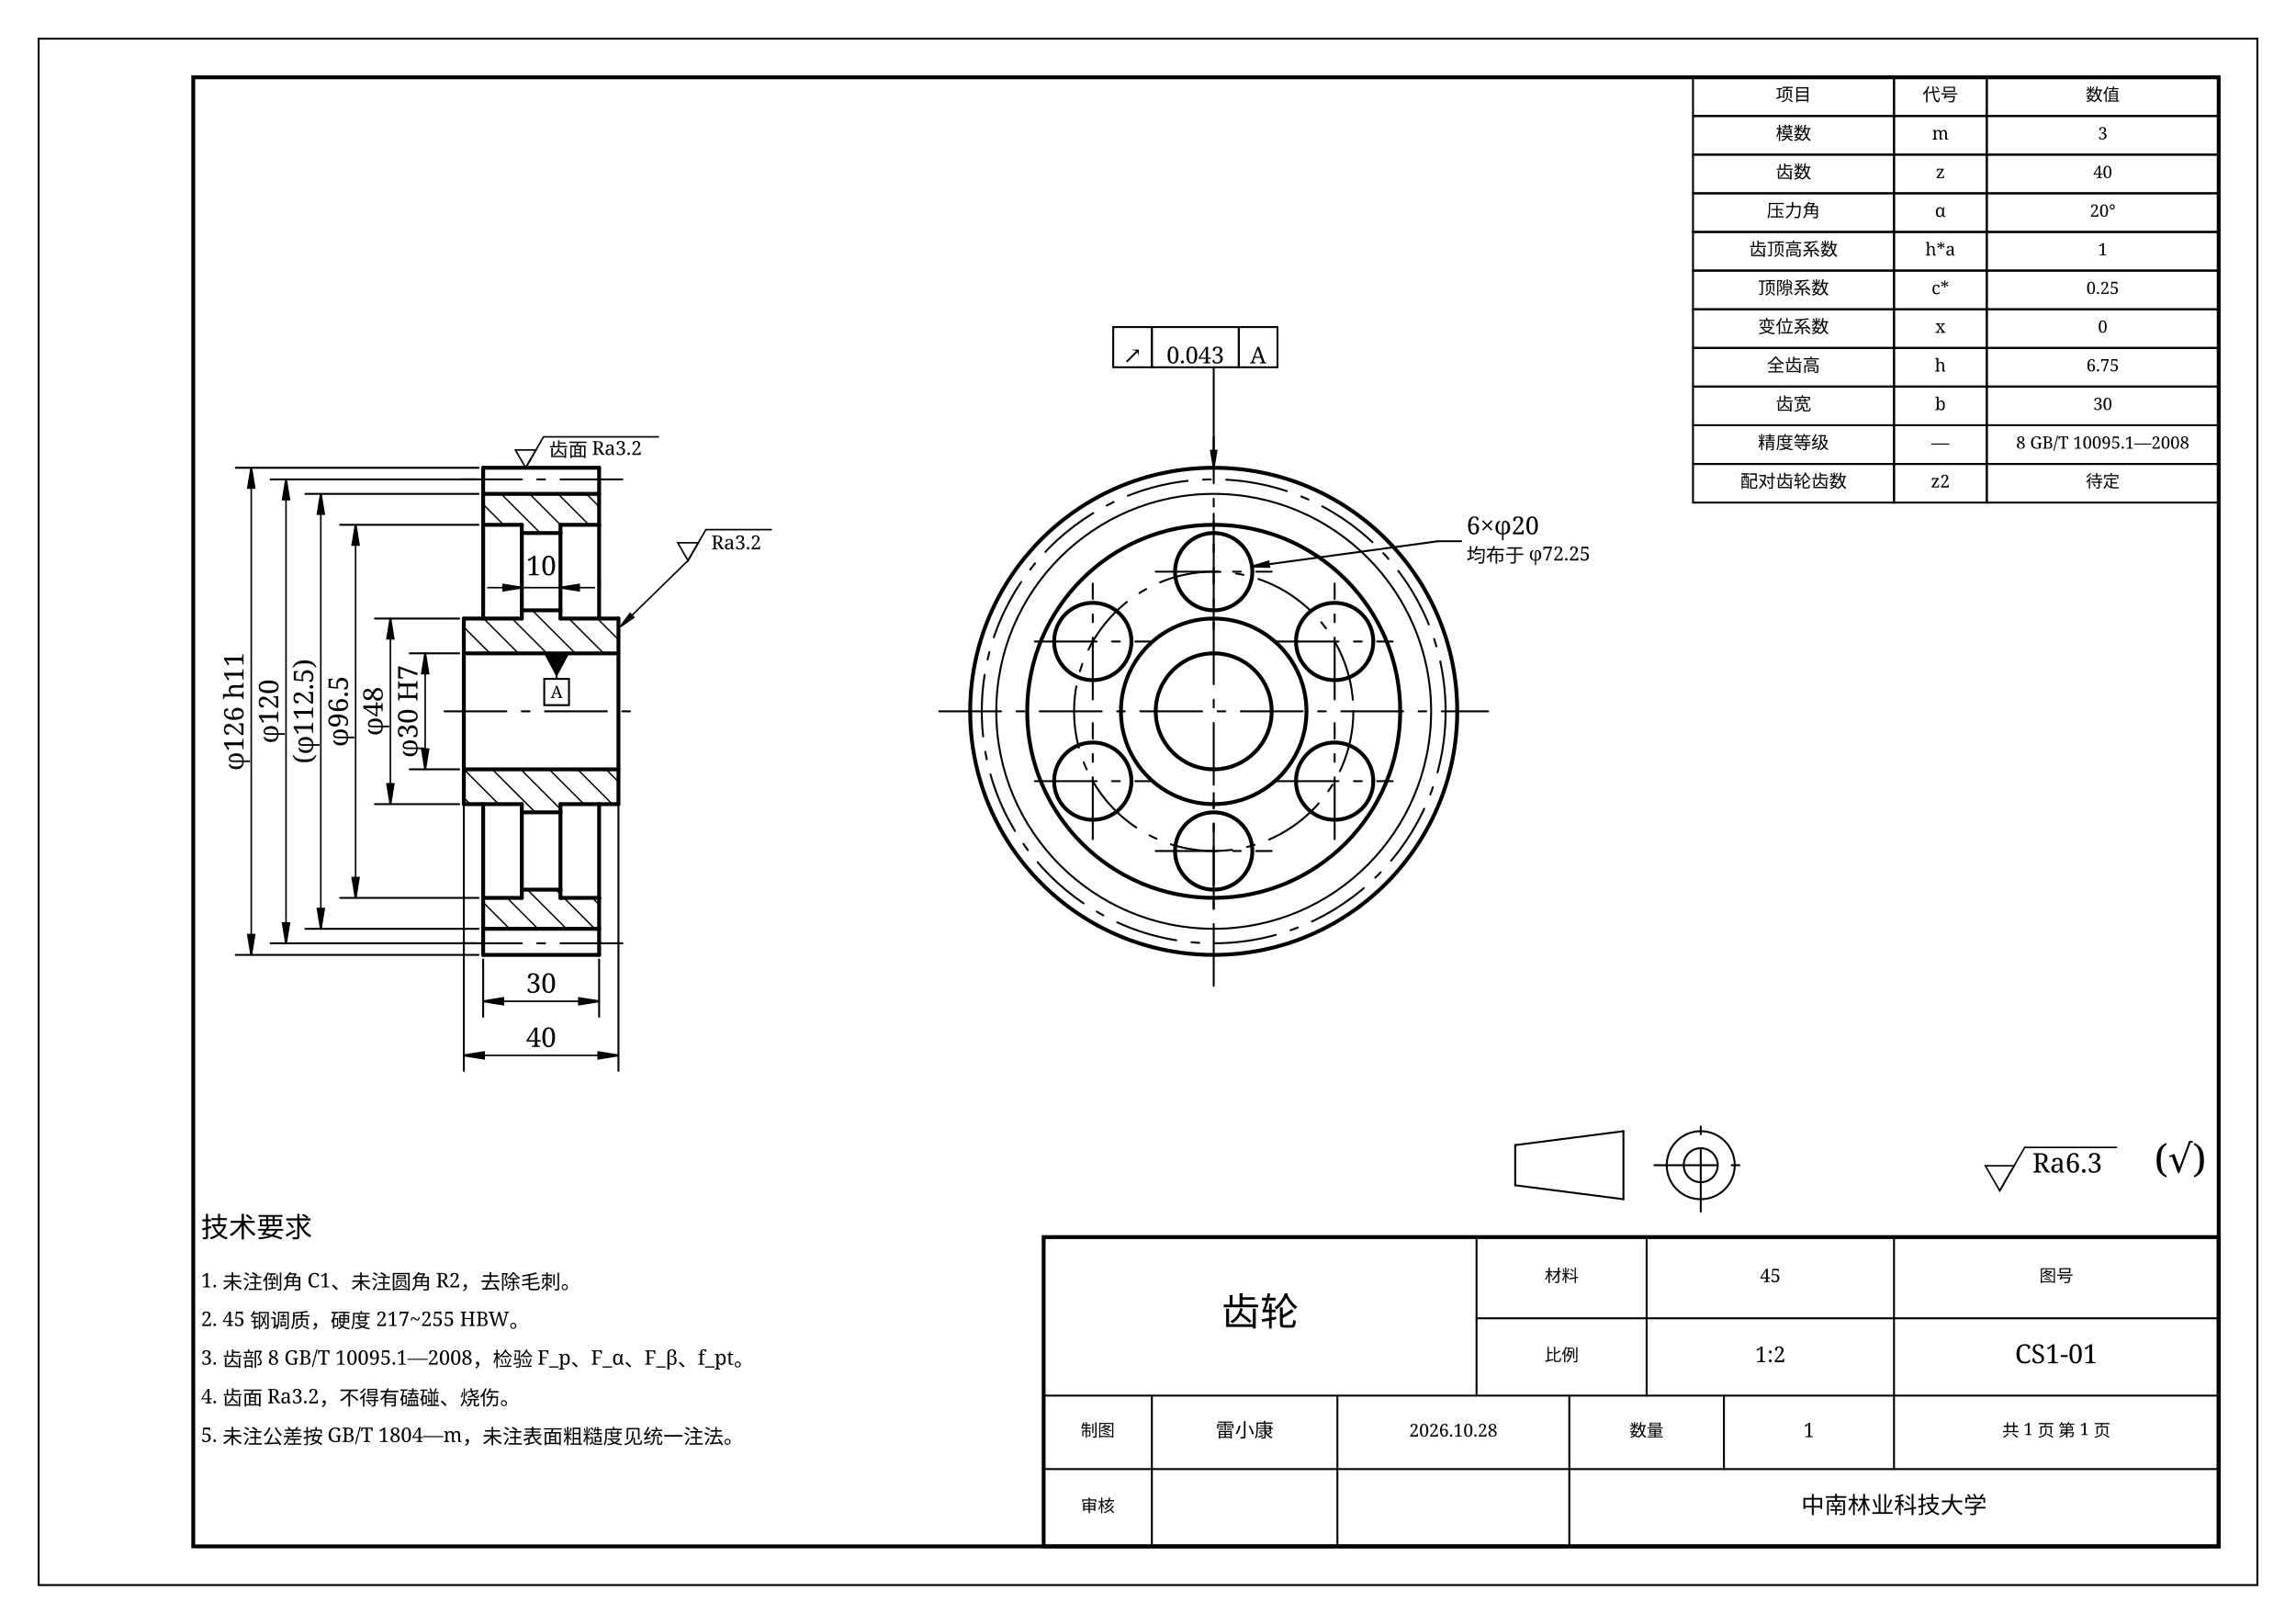
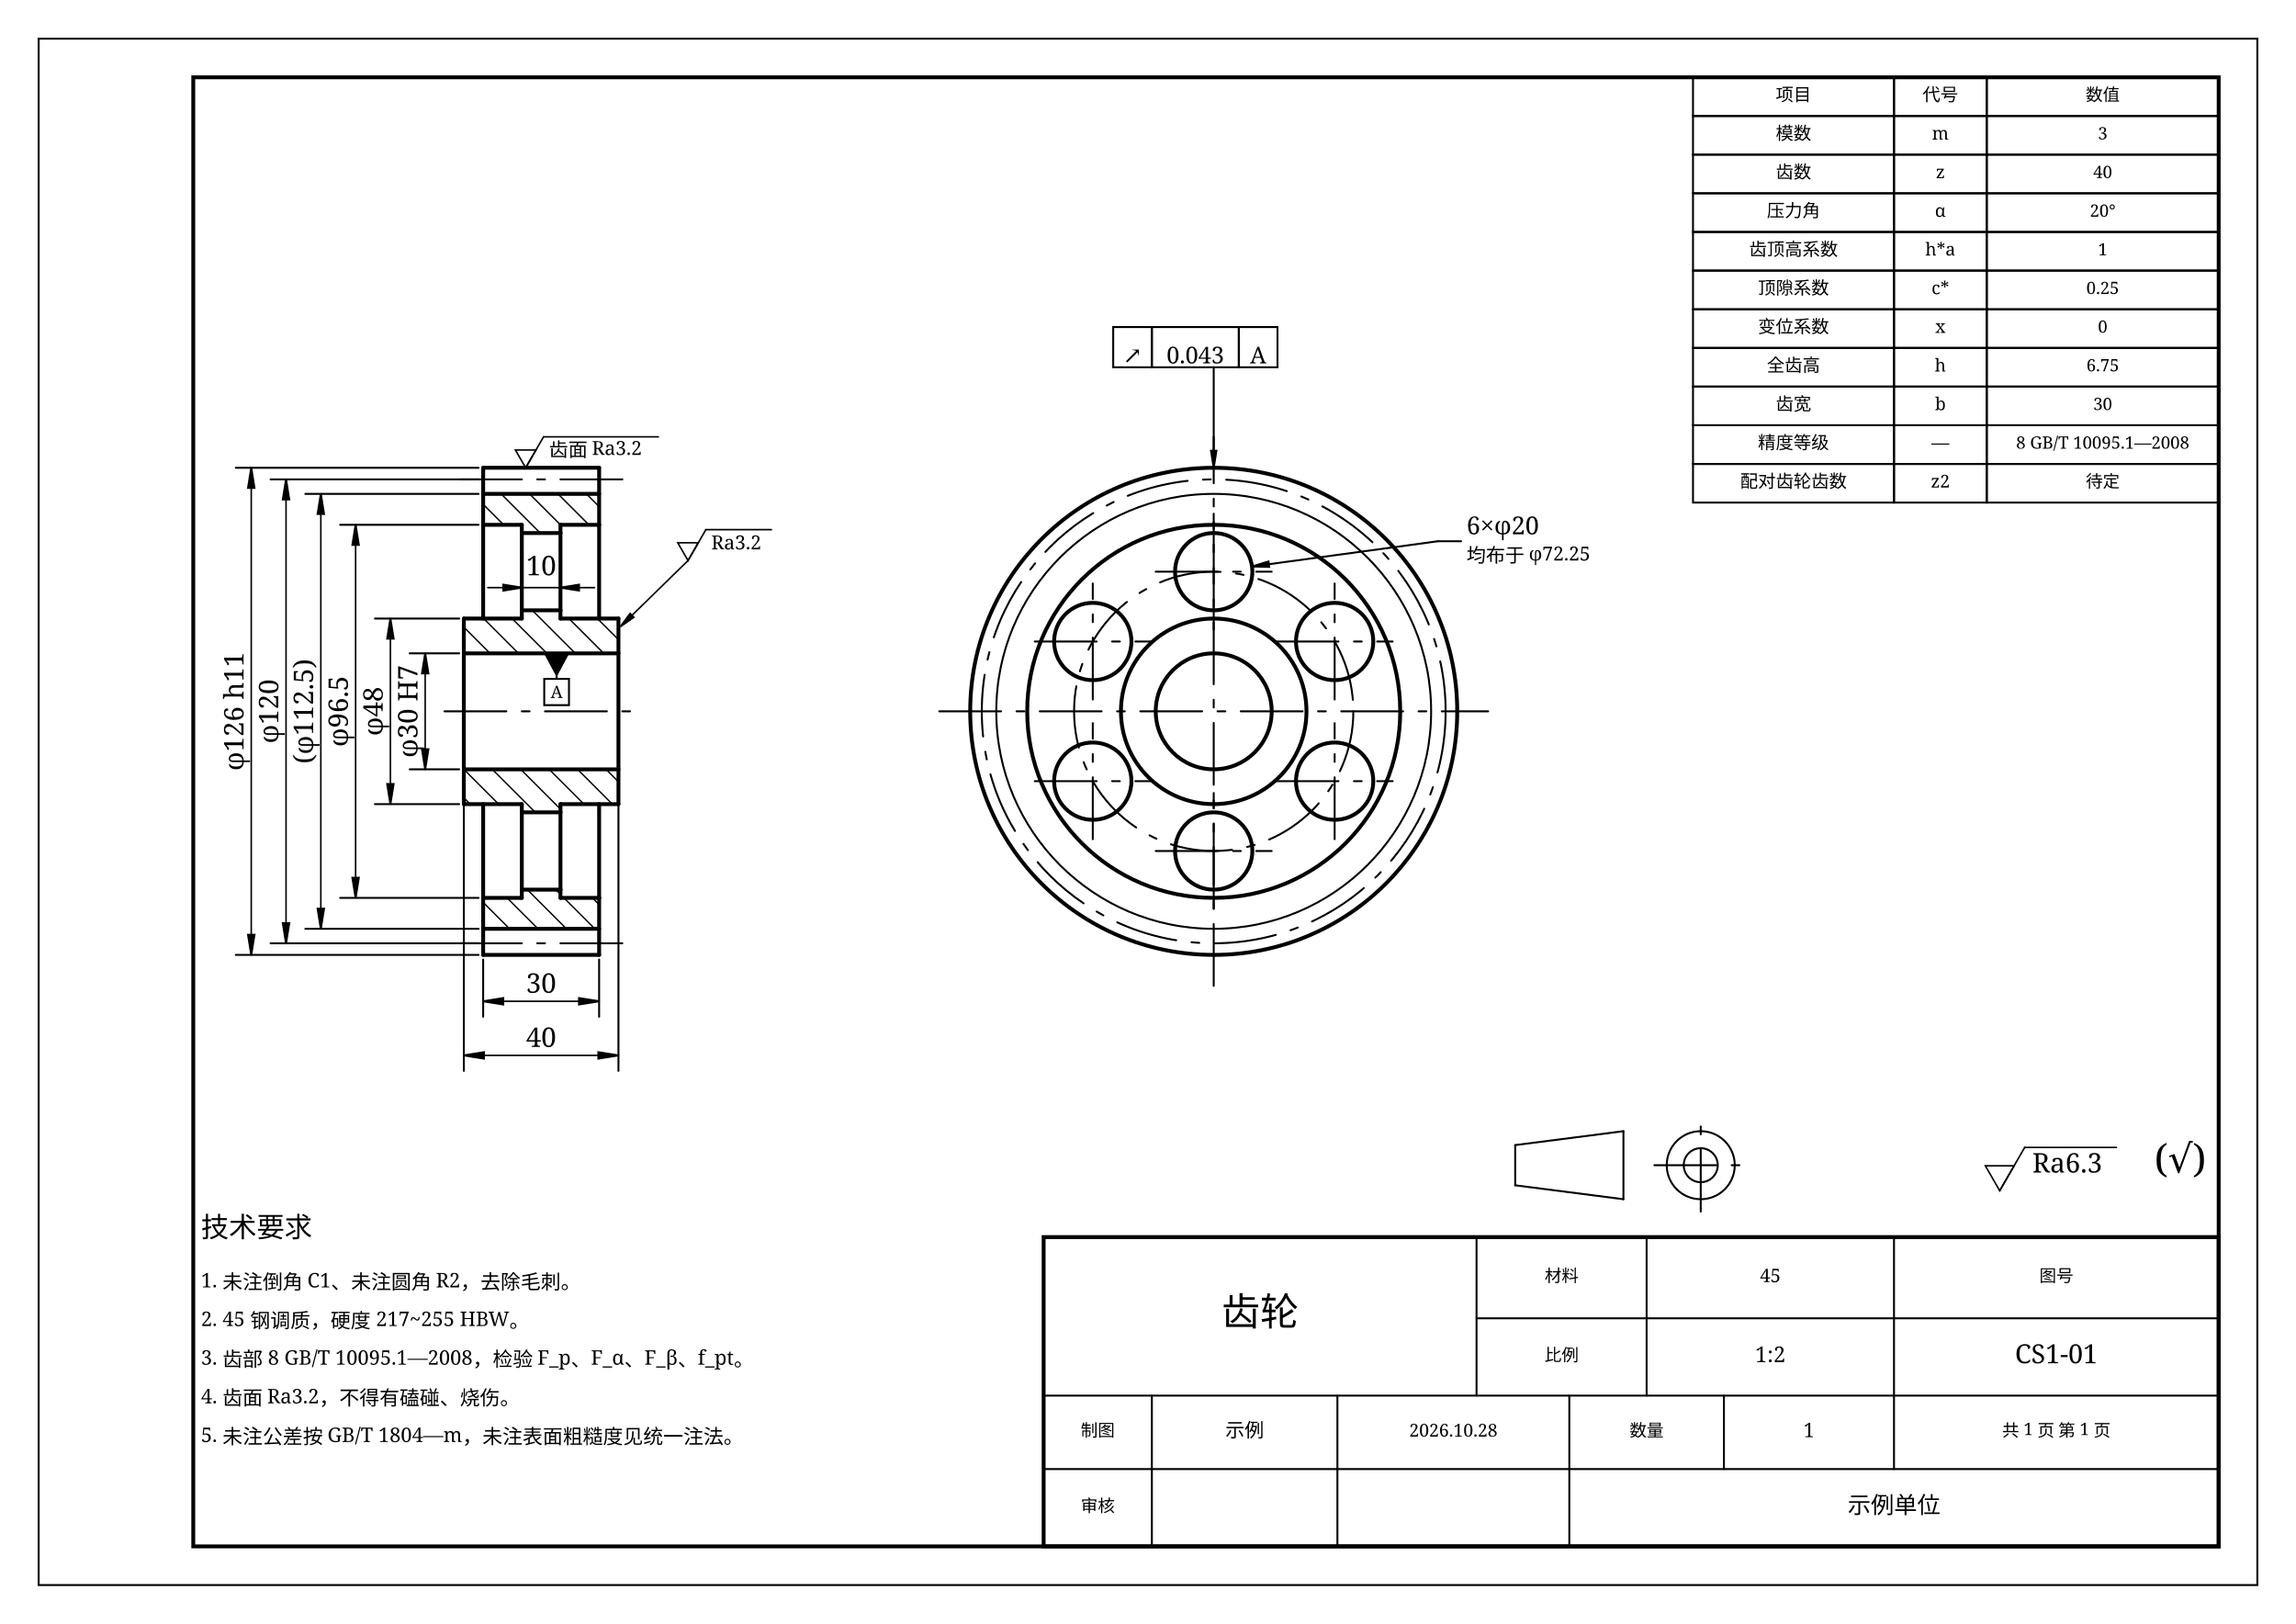
<svg xmlns="http://www.w3.org/2000/svg" width="297mm" height="210mm" viewBox="0 0 297 210">
  <style>.thick{stroke:#000;stroke-width:0.5;fill:none;stroke-linecap:round;}.thin{stroke:#000;stroke-width:0.25;fill:none;stroke-linecap:round;}.center{stroke:#000;stroke-width:0.25;fill:none;stroke-linecap:round;stroke-dasharray:8 2 1 2;}.hidden{stroke:#000;stroke-width:0.25;fill:none;stroke-linecap:round;stroke-dasharray:4 1.5;}.wavy{stroke:#000;stroke-width:0.25;fill:none;stroke-linecap:round;stroke-dasharray:6 2;}.phase{stroke:#000;stroke-width:0.25;fill:none;stroke-linecap:round;}.thick-hidden{stroke:#000;stroke-width:0.5;fill:none;stroke-linecap:round;stroke-dasharray:4 1.5;}.thick-center{stroke:#000;stroke-width:0.5;fill:none;stroke-linecap:round;stroke-dasharray:18 3 1 3;}.double-dash{stroke:#000;stroke-width:0.25;fill:none;stroke-linecap:round;stroke-dasharray:18 5 1 5 1 5;}@font-face{font-family:'GBFang';src:url('fonts/STFANGSO.ttf') format('truetype');}.dim{stroke:#000;stroke-width:0.2;fill:none;stroke-linecap:round}.dimline{stroke:#000;stroke-width:0.2;fill:none;stroke-linecap:round}.hatch{stroke:#000;stroke-width:0.18;fill:none;stroke-linecap:butt}.ra{stroke:#000;stroke-width:0.2;fill:none;stroke-linecap:round}.txt{fill:#000;font-family:'FangSong','STFangsong','GBFang','华文仿宋',serif;}polygon.solid{fill:#000}</style>
  <rect x="5" y="5" width="287" height="200" class="thin" fill="none" data-role="sheet" data-name="幅面线" id="sheet001" />
  <rect x="25" y="10" width="262" height="190" class="thick" fill="none" data-role="sheet" data-name="内图框" id="sheet002" />
  <rect x="135" y="160" width="152" height="40" class="thick" fill="none" data-role="title-grid" data-name="标题栏" id="title-grid003" />
  <line x1="135" y1="190" x2="287" y2="190" class="thin" data-role="title-grid" data-name="标题栏" id="title-grid004" />
  <line x1="135" y1="180.5" x2="287" y2="180.5" class="thin" data-role="title-grid" data-name="标题栏" id="title-grid005" />
  <line x1="191" y1="170.5" x2="287" y2="170.5" class="thin" data-role="title-grid" data-name="标题栏" id="title-grid006" />
  <line x1="149" y1="200" x2="149" y2="180.5" class="thin" data-role="title-grid" data-name="标题栏" id="title-grid007" />
  <line x1="173" y1="200" x2="173" y2="180.5" class="thin" data-role="title-grid" data-name="标题栏" id="title-grid008" />
  <line x1="203" y1="200" x2="203" y2="180.5" class="thin" data-role="title-grid" data-name="标题栏" id="title-grid009" />
  <line x1="223" y1="190" x2="223" y2="180.5" class="thin" data-role="title-grid" data-name="标题栏" id="title-grid010" />
  <line x1="245" y1="190" x2="245" y2="180.5" class="thin" data-role="title-grid" data-name="标题栏" id="title-grid011" />
  <line x1="191" y1="180.5" x2="191" y2="160" class="thin" data-role="title-grid" data-name="标题栏" id="title-grid012" />
  <line x1="213" y1="180.5" x2="213" y2="160" class="thin" data-role="title-grid" data-name="标题栏" id="title-grid013" />
  <line x1="245" y1="180.5" x2="245" y2="160" class="thin" data-role="title-grid" data-name="标题栏" id="title-grid014" />
  <text x="163" y="171.45" font-size="5" text-anchor="middle" class="txt" data-role="title-grid" data-name="标题栏" data-view="title" id="title-grid015">齿轮</text>
  <text x="202" y="165.778" font-size="2.2" text-anchor="middle" class="txt" data-role="title-grid" data-name="标题栏" data-view="title" id="title-grid016">材料</text>
  <text x="229" y="165.826" font-size="2.4" text-anchor="middle" class="txt" data-role="title-grid" data-name="标题栏" data-view="title" id="title-grid017">45</text>
  <text x="202" y="176.028" font-size="2.2" text-anchor="middle" class="txt" data-role="title-grid" data-name="标题栏" data-view="title" id="title-grid018">比例</text>
  <text x="229" y="176.172" font-size="2.8" text-anchor="middle" class="txt" data-role="title-grid" data-name="标题栏" data-view="title" id="title-grid019">1:2</text>
  <text x="266" y="165.778" font-size="2.2" text-anchor="middle" class="txt" data-role="title-grid" data-name="标题栏" data-view="title" id="title-grid020">图号</text>
  <text x="266" y="176.316" font-size="3.4" text-anchor="middle" class="txt" data-role="title-grid" data-name="标题栏" data-view="title" id="title-grid021">CS1-01</text>
  <text x="142" y="185.778" font-size="2.2" text-anchor="middle" class="txt" data-role="title-grid" data-name="标题栏" data-view="title" id="title-grid022">制图</text>
-   <text x="161" y="185.85" font-size="2.5" text-anchor="middle" class="txt" data-role="title-grid" data-name="标题栏" data-view="title" id="title-grid023">雷小康</text>
+   <text x="161" y="185.85" font-size="2.5" text-anchor="middle" class="txt" data-role="title-grid" data-name="标题栏" data-view="title" id="title-grid023">示例</text>
  <text x="188" y="185.802" font-size="2.3" text-anchor="middle" class="txt" data-role="title-grid" data-name="标题栏" data-view="title" id="title-grid024">2026.10.28</text>
  <text x="213" y="185.778" font-size="2.2" text-anchor="middle" class="txt" data-role="title-grid" data-name="标题栏" data-view="title" id="title-grid025">数量</text>
  <text x="234" y="185.874" font-size="2.6" text-anchor="middle" class="txt" data-role="title-grid" data-name="标题栏" data-view="title" id="title-grid026">1</text>
  <text x="266" y="185.778" font-size="2.2" text-anchor="middle" class="txt" data-role="title-grid" data-name="标题栏" data-view="title" id="title-grid027">共 1 页  第 1 页</text>
  <text x="142" y="195.528" font-size="2.2" text-anchor="middle" class="txt" data-role="title-grid" data-name="标题栏" data-view="title" id="title-grid028">审核</text>
-   <text x="245" y="195.72" font-size="3" text-anchor="middle" class="txt" data-role="title-grid" data-name="标题栏" data-view="title" id="title-grid029">中南林业科技大学</text>
+   <text x="245" y="195.72" font-size="3" text-anchor="middle" class="txt" data-role="title-grid" data-name="标题栏" data-view="title" id="title-grid029">示例单位</text>
  <rect x="219" y="10" width="26" height="5" class="thin" fill="none" data-role="table-grid" data-name="参数表" id="table-grid030" />
  <rect x="245" y="10" width="12" height="5" class="thin" fill="none" data-role="table-grid" data-name="参数表" id="table-grid031" />
  <rect x="257" y="10" width="30" height="5" class="thin" fill="none" data-role="table-grid" data-name="参数表" id="table-grid032" />
  <text x="232" y="13.052" font-size="2.3" text-anchor="middle" class="txt" data-role="table-grid" data-name="参数表" data-view="table" id="table-grid033">项目</text>
  <text x="251" y="13.052" font-size="2.3" text-anchor="middle" class="txt" data-role="table-grid" data-name="参数表" data-view="table" id="table-grid034">代号</text>
  <text x="272" y="13.028" font-size="2.2" text-anchor="middle" class="txt" data-role="table-grid" data-name="参数表" data-view="table" id="table-grid035">数值</text>
  <rect x="219" y="15" width="26" height="5" class="thin" fill="none" data-role="table-grid" data-name="参数表" id="table-grid036" />
  <rect x="245" y="15" width="12" height="5" class="thin" fill="none" data-role="table-grid" data-name="参数表" id="table-grid037" />
  <rect x="257" y="15" width="30" height="5" class="thin" fill="none" data-role="table-grid" data-name="参数表" id="table-grid038" />
  <text x="232" y="18.052" font-size="2.3" text-anchor="middle" class="txt" data-role="table-grid" data-name="参数表" data-view="table" id="table-grid039">模数</text>
  <text x="251" y="18.052" font-size="2.3" text-anchor="middle" class="txt" data-role="table-grid" data-name="参数表" data-view="table" id="table-grid040">m</text>
  <text x="272" y="18.028" font-size="2.2" text-anchor="middle" class="txt" data-role="table-grid" data-name="参数表" data-view="table" id="table-grid041">3</text>
  <rect x="219" y="20" width="26" height="5" class="thin" fill="none" data-role="table-grid" data-name="参数表" id="table-grid042" />
  <rect x="245" y="20" width="12" height="5" class="thin" fill="none" data-role="table-grid" data-name="参数表" id="table-grid043" />
  <rect x="257" y="20" width="30" height="5" class="thin" fill="none" data-role="table-grid" data-name="参数表" id="table-grid044" />
  <text x="232" y="23.052" font-size="2.3" text-anchor="middle" class="txt" data-role="table-grid" data-name="参数表" data-view="table" id="table-grid045">齿数</text>
  <text x="251" y="23.052" font-size="2.3" text-anchor="middle" class="txt" data-role="table-grid" data-name="参数表" data-view="table" id="table-grid046">z</text>
  <text x="272" y="23.028" font-size="2.2" text-anchor="middle" class="txt" data-role="table-grid" data-name="参数表" data-view="table" id="table-grid047">40</text>
  <rect x="219" y="25" width="26" height="5" class="thin" fill="none" data-role="table-grid" data-name="参数表" id="table-grid048" />
  <rect x="245" y="25" width="12" height="5" class="thin" fill="none" data-role="table-grid" data-name="参数表" id="table-grid049" />
  <rect x="257" y="25" width="30" height="5" class="thin" fill="none" data-role="table-grid" data-name="参数表" id="table-grid050" />
  <text x="232" y="28.052" font-size="2.3" text-anchor="middle" class="txt" data-role="table-grid" data-name="参数表" data-view="table" id="table-grid051">压力角</text>
  <text x="251" y="28.052" font-size="2.3" text-anchor="middle" class="txt" data-role="table-grid" data-name="参数表" data-view="table" id="table-grid052">α</text>
  <text x="272" y="28.028" font-size="2.2" text-anchor="middle" class="txt" data-role="table-grid" data-name="参数表" data-view="table" id="table-grid053">20°</text>
  <rect x="219" y="30" width="26" height="5" class="thin" fill="none" data-role="table-grid" data-name="参数表" id="table-grid054" />
  <rect x="245" y="30" width="12" height="5" class="thin" fill="none" data-role="table-grid" data-name="参数表" id="table-grid055" />
  <rect x="257" y="30" width="30" height="5" class="thin" fill="none" data-role="table-grid" data-name="参数表" id="table-grid056" />
  <text x="232" y="33.052" font-size="2.3" text-anchor="middle" class="txt" data-role="table-grid" data-name="参数表" data-view="table" id="table-grid057">齿顶高系数</text>
  <text x="251" y="33.052" font-size="2.3" text-anchor="middle" class="txt" data-role="table-grid" data-name="参数表" data-view="table" id="table-grid058">h*a</text>
  <text x="272" y="33.028" font-size="2.2" text-anchor="middle" class="txt" data-role="table-grid" data-name="参数表" data-view="table" id="table-grid059">1</text>
  <rect x="219" y="35" width="26" height="5" class="thin" fill="none" data-role="table-grid" data-name="参数表" id="table-grid060" />
  <rect x="245" y="35" width="12" height="5" class="thin" fill="none" data-role="table-grid" data-name="参数表" id="table-grid061" />
  <rect x="257" y="35" width="30" height="5" class="thin" fill="none" data-role="table-grid" data-name="参数表" id="table-grid062" />
  <text x="232" y="38.052" font-size="2.3" text-anchor="middle" class="txt" data-role="table-grid" data-name="参数表" data-view="table" id="table-grid063">顶隙系数</text>
  <text x="251" y="38.052" font-size="2.3" text-anchor="middle" class="txt" data-role="table-grid" data-name="参数表" data-view="table" id="table-grid064">c*</text>
  <text x="272" y="38.028" font-size="2.2" text-anchor="middle" class="txt" data-role="table-grid" data-name="参数表" data-view="table" id="table-grid065">0.25</text>
  <rect x="219" y="40" width="26" height="5" class="thin" fill="none" data-role="table-grid" data-name="参数表" id="table-grid066" />
  <rect x="245" y="40" width="12" height="5" class="thin" fill="none" data-role="table-grid" data-name="参数表" id="table-grid067" />
  <rect x="257" y="40" width="30" height="5" class="thin" fill="none" data-role="table-grid" data-name="参数表" id="table-grid068" />
  <text x="232" y="43.052" font-size="2.3" text-anchor="middle" class="txt" data-role="table-grid" data-name="参数表" data-view="table" id="table-grid069">变位系数</text>
  <text x="251" y="43.052" font-size="2.3" text-anchor="middle" class="txt" data-role="table-grid" data-name="参数表" data-view="table" id="table-grid070">x</text>
  <text x="272" y="43.028" font-size="2.2" text-anchor="middle" class="txt" data-role="table-grid" data-name="参数表" data-view="table" id="table-grid071">0</text>
  <rect x="219" y="45" width="26" height="5" class="thin" fill="none" data-role="table-grid" data-name="参数表" id="table-grid072" />
  <rect x="245" y="45" width="12" height="5" class="thin" fill="none" data-role="table-grid" data-name="参数表" id="table-grid073" />
  <rect x="257" y="45" width="30" height="5" class="thin" fill="none" data-role="table-grid" data-name="参数表" id="table-grid074" />
  <text x="232" y="48.052" font-size="2.3" text-anchor="middle" class="txt" data-role="table-grid" data-name="参数表" data-view="table" id="table-grid075">全齿高</text>
  <text x="251" y="48.052" font-size="2.3" text-anchor="middle" class="txt" data-role="table-grid" data-name="参数表" data-view="table" id="table-grid076">h</text>
  <text x="272" y="48.028" font-size="2.2" text-anchor="middle" class="txt" data-role="table-grid" data-name="参数表" data-view="table" id="table-grid077">6.75</text>
  <rect x="219" y="50" width="26" height="5" class="thin" fill="none" data-role="table-grid" data-name="参数表" id="table-grid078" />
  <rect x="245" y="50" width="12" height="5" class="thin" fill="none" data-role="table-grid" data-name="参数表" id="table-grid079" />
  <rect x="257" y="50" width="30" height="5" class="thin" fill="none" data-role="table-grid" data-name="参数表" id="table-grid080" />
  <text x="232" y="53.052" font-size="2.3" text-anchor="middle" class="txt" data-role="table-grid" data-name="参数表" data-view="table" id="table-grid081">齿宽</text>
  <text x="251" y="53.052" font-size="2.3" text-anchor="middle" class="txt" data-role="table-grid" data-name="参数表" data-view="table" id="table-grid082">b</text>
  <text x="272" y="53.028" font-size="2.2" text-anchor="middle" class="txt" data-role="table-grid" data-name="参数表" data-view="table" id="table-grid083">30</text>
  <rect x="219" y="55" width="26" height="5" class="thin" fill="none" data-role="table-grid" data-name="参数表" id="table-grid084" />
  <rect x="245" y="55" width="12" height="5" class="thin" fill="none" data-role="table-grid" data-name="参数表" id="table-grid085" />
  <rect x="257" y="55" width="30" height="5" class="thin" fill="none" data-role="table-grid" data-name="参数表" id="table-grid086" />
  <text x="232" y="58.052" font-size="2.3" text-anchor="middle" class="txt" data-role="table-grid" data-name="参数表" data-view="table" id="table-grid087">精度等级</text>
  <text x="251" y="58.052" font-size="2.3" text-anchor="middle" class="txt" data-role="table-grid" data-name="参数表" data-view="table" id="table-grid088">—</text>
  <text x="272" y="58.028" font-size="2.2" text-anchor="middle" class="txt" data-role="table-grid" data-name="参数表" data-view="table" id="table-grid089">8 GB/T 10095.1—2008</text>
  <rect x="219" y="60" width="26" height="5" class="thin" fill="none" data-role="table-grid" data-name="参数表" id="table-grid090" />
  <rect x="245" y="60" width="12" height="5" class="thin" fill="none" data-role="table-grid" data-name="参数表" id="table-grid091" />
  <rect x="257" y="60" width="30" height="5" class="thin" fill="none" data-role="table-grid" data-name="参数表" id="table-grid092" />
  <text x="232" y="63.052" font-size="2.3" text-anchor="middle" class="txt" data-role="table-grid" data-name="参数表" data-view="table" id="table-grid093">配对齿轮齿数</text>
  <text x="251" y="63.052" font-size="2.3" text-anchor="middle" class="txt" data-role="table-grid" data-name="参数表" data-view="table" id="table-grid094">z2</text>
  <text x="272" y="63.028" font-size="2.2" text-anchor="middle" class="txt" data-role="table-grid" data-name="参数表" data-view="table" id="table-grid095">待定</text>
  <text x="26" y="160" font-size="3.6" text-anchor="start" class="txt" data-role="text" data-view="tech" id="text096">技术要求</text>
  <text x="26" y="166.5" font-size="2.6" text-anchor="start" class="txt" data-role="text" data-view="tech" id="text097">1. 未注倒角 C1、未注圆角 R2，去除毛刺。</text>
  <text x="26" y="171.5" font-size="2.6" text-anchor="start" class="txt" data-role="text" data-view="tech" id="text098">2. 45 钢调质，硬度 217~255 HBW。</text>
  <text x="26" y="176.5" font-size="2.6" text-anchor="start" class="txt" data-role="text" data-view="tech" id="text099">3. 齿部 8 GB/T 10095.1—2008，检验 F_p、F_α、F_β、f_pt。</text>
  <text x="26" y="181.5" font-size="2.6" text-anchor="start" class="txt" data-role="text" data-view="tech" id="text100">4. 齿面 Ra3.2，不得有磕碰、烧伤。</text>
  <text x="26" y="186.5" font-size="2.6" text-anchor="start" class="txt" data-role="text" data-view="tech" id="text101">5. 未注公差按 GB/T 1804—m，未注表面粗糙度见统一注法。</text>
  <line x1="196" y1="153.3" x2="210" y2="155.1" class="thin" data-role="projection-symbol" data-name="第一角" data-view="proj" id="projection-symbol102" />
  <line x1="210" y1="155.1" x2="210" y2="146.3" class="thin" data-role="projection-symbol" data-name="第一角" data-view="proj" id="projection-symbol103" />
  <line x1="210" y1="146.3" x2="196" y2="148.1" class="thin" data-role="projection-symbol" data-name="第一角" data-view="proj" id="projection-symbol104" />
  <line x1="196" y1="148.1" x2="196" y2="153.3" class="thin" data-role="projection-symbol" data-name="第一角" data-view="proj" id="projection-symbol105" />
  <circle cx="220" cy="150.7" r="4.4" class="thin" fill="none" data-role="projection-symbol" data-name="第一角" data-view="proj" id="projection-symbol106" />
  <circle cx="220" cy="150.7" r="2.2" class="thin" fill="none" data-role="projection-symbol" data-name="第一角" data-view="proj" id="projection-symbol107" />
  <line x1="214" y1="150.7" x2="226" y2="150.7" class="center" data-role="projection-symbol" data-name="第一角" data-view="proj" id="projection-symbol108" />
  <line x1="220" y1="156.7" x2="220" y2="144.7" class="center" data-role="projection-symbol" data-name="第一角" data-view="proj" id="projection-symbol109" />
  <line x1="62.5" y1="60.5" x2="77.5" y2="60.5" class="thick" data-role="outline" data-name="A—A" data-feature="tip" data-view="main" id="outline110" />
  <line x1="62.5" y1="123.5" x2="77.5" y2="123.5" class="thick" data-role="outline" data-name="A—A" data-feature="tip" data-view="main" id="outline111" />
  <line x1="59.5" y1="62" x2="80.5" y2="62" class="center" data-role="centerline" data-name="A—A" data-feature="pitch" data-view="main" id="centerline112" />
  <line x1="59.5" y1="122" x2="80.5" y2="122" class="center" data-role="centerline" data-name="A—A" data-feature="pitch" data-view="main" id="centerline113" />
  <line x1="62.5" y1="63.875" x2="77.5" y2="63.875" class="thick" data-role="outline" data-name="A—A" data-feature="root" data-view="main" id="outline114" />
  <line x1="62.5" y1="120.125" x2="77.5" y2="120.125" class="thick" data-role="outline" data-name="A—A" data-feature="root" data-view="main" id="outline115" />
  <line x1="62.5" y1="67.875" x2="62.5" y2="60.5" class="thick" data-role="section-outline" data-name="A—A" data-feature="rim.face" data-view="main" id="section-outline116" />
  <line x1="62.5" y1="123.5" x2="62.5" y2="116.125" class="thick" data-role="section-outline" data-name="A—A" data-feature="rim.face" data-view="main" id="section-outline117" />
  <line x1="77.5" y1="67.875" x2="77.5" y2="60.5" class="thick" data-role="section-outline" data-name="A—A" data-feature="rim.face" data-view="main" id="section-outline118" />
  <line x1="77.5" y1="123.5" x2="77.5" y2="116.125" class="thick" data-role="section-outline" data-name="A—A" data-feature="rim.face" data-view="main" id="section-outline119" />
  <line x1="62.5" y1="67.875" x2="67.5" y2="67.875" class="thick" data-role="section-outline" data-name="A—A" data-feature="rim.id" data-view="main" id="section-outline120" />
  <line x1="72.5" y1="67.875" x2="77.5" y2="67.875" class="thick" data-role="section-outline" data-name="A—A" data-feature="rim.id" data-view="main" id="section-outline121" />
  <line x1="62.5" y1="116.125" x2="67.5" y2="116.125" class="thick" data-role="section-outline" data-name="A—A" data-feature="rim.id" data-view="main" id="section-outline122" />
  <line x1="72.5" y1="116.125" x2="77.5" y2="116.125" class="thick" data-role="section-outline" data-name="A—A" data-feature="rim.id" data-view="main" id="section-outline123" />
  <line x1="62.5" y1="80" x2="62.5" y2="67.875" class="thick" data-role="section-outline" data-name="A—A" data-feature="rim.id.edge" data-view="main" id="section-outline124" />
  <line x1="62.5" y1="116.125" x2="62.5" y2="104" class="thick" data-role="section-outline" data-name="A—A" data-feature="rim.id.edge" data-view="main" id="section-outline125" />
  <line x1="77.5" y1="80" x2="77.5" y2="67.875" class="thick" data-role="section-outline" data-name="A—A" data-feature="rim.id.edge" data-view="main" id="section-outline126" />
  <line x1="77.5" y1="116.125" x2="77.5" y2="104" class="thick" data-role="section-outline" data-name="A—A" data-feature="rim.id.edge" data-view="main" id="section-outline127" />
  <line x1="67.5" y1="80" x2="67.5" y2="78.938" class="thick" data-role="section-outline" data-name="A—A" data-feature="web.face" data-view="main" id="section-outline128" />
  <line x1="67.5" y1="68.938" x2="67.5" y2="67.875" class="thick" data-role="section-outline" data-name="A—A" data-feature="web.face" data-view="main" id="section-outline129" />
  <line x1="67.5" y1="104" x2="67.5" y2="105.062" class="thick" data-role="section-outline" data-name="A—A" data-feature="web.face" data-view="main" id="section-outline130" />
  <line x1="67.5" y1="115.062" x2="67.5" y2="116.125" class="thick" data-role="section-outline" data-name="A—A" data-feature="web.face" data-view="main" id="section-outline131" />
  <line x1="72.5" y1="80" x2="72.5" y2="78.938" class="thick" data-role="section-outline" data-name="A—A" data-feature="web.face" data-view="main" id="section-outline132" />
  <line x1="72.5" y1="68.938" x2="72.5" y2="67.875" class="thick" data-role="section-outline" data-name="A—A" data-feature="web.face" data-view="main" id="section-outline133" />
  <line x1="72.5" y1="104" x2="72.5" y2="105.062" class="thick" data-role="section-outline" data-name="A—A" data-feature="web.face" data-view="main" id="section-outline134" />
  <line x1="72.5" y1="115.062" x2="72.5" y2="116.125" class="thick" data-role="section-outline" data-name="A—A" data-feature="web.face" data-view="main" id="section-outline135" />
  <line x1="67.5" y1="78.938" x2="72.5" y2="78.938" class="thick" data-role="section-outline" data-name="A—A" data-feature="web.hole" data-view="main" id="section-outline136" />
  <line x1="67.5" y1="68.938" x2="72.5" y2="68.938" class="thick" data-role="section-outline" data-name="A—A" data-feature="web.hole" data-view="main" id="section-outline137" />
  <line x1="67.5" y1="105.062" x2="72.5" y2="105.062" class="thick" data-role="section-outline" data-name="A—A" data-feature="web.hole" data-view="main" id="section-outline138" />
  <line x1="67.5" y1="115.062" x2="72.5" y2="115.062" class="thick" data-role="section-outline" data-name="A—A" data-feature="web.hole" data-view="main" id="section-outline139" />
  <line x1="67.5" y1="78.938" x2="67.5" y2="68.938" class="thick" data-role="section-outline" data-name="A—A" data-feature="web.hole" data-view="main" id="section-outline140" />
  <line x1="67.5" y1="115.062" x2="67.5" y2="105.062" class="thick" data-role="section-outline" data-name="A—A" data-feature="web.hole" data-view="main" id="section-outline141" />
  <line x1="72.5" y1="78.938" x2="72.5" y2="68.938" class="thick" data-role="section-outline" data-name="A—A" data-feature="web.hole" data-view="main" id="section-outline142" />
  <line x1="72.5" y1="115.062" x2="72.5" y2="105.062" class="thick" data-role="section-outline" data-name="A—A" data-feature="web.hole" data-view="main" id="section-outline143" />
  <line x1="60" y1="80" x2="67.5" y2="80" class="thick" data-role="section-outline" data-name="A—A" data-feature="hub.od" data-view="main" id="section-outline144" />
  <line x1="72.5" y1="80" x2="80" y2="80" class="thick" data-role="section-outline" data-name="A—A" data-feature="hub.od" data-view="main" id="section-outline145" />
  <line x1="60" y1="104" x2="67.5" y2="104" class="thick" data-role="section-outline" data-name="A—A" data-feature="hub.od" data-view="main" id="section-outline146" />
  <line x1="72.5" y1="104" x2="80" y2="104" class="thick" data-role="section-outline" data-name="A—A" data-feature="hub.od" data-view="main" id="section-outline147" />
  <line x1="60" y1="104" x2="60" y2="80" class="thick" data-role="section-outline" data-name="A—A" data-feature="hub.face" data-view="main" id="section-outline148" />
  <line x1="80" y1="104" x2="80" y2="80" class="thick" data-role="section-outline" data-name="A—A" data-feature="hub.face" data-view="main" id="section-outline149" />
  <line x1="60" y1="84.5" x2="80" y2="84.5" class="thick" data-role="section-outline" data-name="A—A" data-feature="bore" data-view="main" id="section-outline150" />
  <line x1="60" y1="99.5" x2="80" y2="99.5" class="thick" data-role="section-outline" data-name="A—A" data-feature="bore" data-view="main" id="section-outline151" />
  <line x1="57.5" y1="92" x2="82.5" y2="92" class="center" data-role="centerline" data-name="A—A" data-feature="axis" data-view="main" id="centerline152" />
  <polygon points="70.5,84.5 73.5,84.5 72,87.3" class="thin solid" fill="#000" data-role="datum" data-name="A" data-view="main" id="datum153" />
  <line x1="72" y1="87.3" x2="72" y2="87.8" class="thin" data-role="datum" data-name="A" data-view="main" id="datum154" />
  <rect x="70.4" y="87.8" width="3.2" height="3.4" class="thin" fill="none" data-role="datum" data-name="A" data-view="main" id="datum155" />
  <text x="72" y="90.27" font-size="2.2" text-anchor="middle" class="txt" data-role="text" data-name="A" data-view="main" id="text156">A</text>
  <line x1="65.918" y1="120.125" x2="62.5" y2="116.707" class="hatch" data-role="hatch" data-name="A—A" data-view="main" id="hatch157" />
  <line x1="69.595" y1="120.125" x2="65.595" y2="116.125" class="hatch" data-role="hatch" data-name="A—A" data-view="main" id="hatch158" />
  <line x1="73.272" y1="120.125" x2="68.209" y2="115.062" class="hatch" data-role="hatch" data-name="A—A" data-view="main" id="hatch159" />
  <line x1="60.823" y1="104" x2="60" y2="103.177" class="hatch" data-role="hatch" data-name="A—A" data-view="main" id="hatch160" />
  <line x1="76.948" y1="120.125" x2="72.948" y2="116.125" class="hatch" data-role="hatch" data-name="A—A" data-view="main" id="hatch161" />
  <line x1="72.5" y1="115.677" x2="71.886" y2="115.062" class="hatch" data-role="hatch" data-name="A—A" data-view="main" id="hatch162" />
  <line x1="64.5" y1="104" x2="60" y2="99.5" class="hatch" data-role="hatch" data-name="A—A" data-view="main" id="hatch163" />
  <line x1="77.5" y1="117" x2="76.625" y2="116.125" class="hatch" data-role="hatch" data-name="A—A" data-view="main" id="hatch164" />
  <line x1="69.24" y1="105.062" x2="63.677" y2="99.5" class="hatch" data-role="hatch" data-name="A—A" data-view="main" id="hatch165" />
  <line x1="72.5" y1="104.646" x2="67.354" y2="99.5" class="hatch" data-role="hatch" data-name="A—A" data-view="main" id="hatch166" />
  <line x1="75.531" y1="104" x2="71.031" y2="99.5" class="hatch" data-role="hatch" data-name="A—A" data-view="main" id="hatch167" />
  <line x1="79.208" y1="104" x2="74.708" y2="99.5" class="hatch" data-role="hatch" data-name="A—A" data-view="main" id="hatch168" />
  <line x1="63.385" y1="84.5" x2="60" y2="81.115" class="hatch" data-role="hatch" data-name="A—A" data-view="main" id="hatch169" />
  <line x1="80" y1="101.115" x2="78.385" y2="99.5" class="hatch" data-role="hatch" data-name="A—A" data-view="main" id="hatch170" />
  <line x1="67.062" y1="84.5" x2="62.562" y2="80" class="hatch" data-role="hatch" data-name="A—A" data-view="main" id="hatch171" />
  <line x1="70.739" y1="84.5" x2="66.239" y2="80" class="hatch" data-role="hatch" data-name="A—A" data-view="main" id="hatch172" />
  <line x1="74.416" y1="84.5" x2="68.854" y2="78.938" class="hatch" data-role="hatch" data-name="A—A" data-view="main" id="hatch173" />
  <line x1="78.093" y1="84.5" x2="73.593" y2="80" class="hatch" data-role="hatch" data-name="A—A" data-view="main" id="hatch174" />
  <line x1="80" y1="82.73" x2="77.27" y2="80" class="hatch" data-role="hatch" data-name="A—A" data-view="main" id="hatch175" />
  <line x1="65.145" y1="67.875" x2="62.5" y2="65.23" class="hatch" data-role="hatch" data-name="A—A" data-view="main" id="hatch176" />
  <line x1="69.884" y1="68.938" x2="64.822" y2="63.875" class="hatch" data-role="hatch" data-name="A—A" data-view="main" id="hatch177" />
  <line x1="72.5" y1="67.876" x2="68.499" y2="63.875" class="hatch" data-role="hatch" data-name="A—A" data-view="main" id="hatch178" />
  <line x1="76.176" y1="67.875" x2="72.176" y2="63.875" class="hatch" data-role="hatch" data-name="A—A" data-view="main" id="hatch179" />
  <line x1="77.5" y1="65.522" x2="75.853" y2="63.875" class="hatch" data-role="hatch" data-name="A—A" data-view="main" id="hatch180" />
  <circle cx="157" cy="92" r="31.5" class="thick" fill="none" data-role="outline" data-name="端面" data-feature="tip.circle" data-view="end" id="outline181" />
  <circle cx="157" cy="92" r="30" class="center" fill="none" data-role="outline" data-name="端面" data-feature="pitch.circle" data-view="end" data-src="细点画线：分度圆（章程 role 表无“圆形点画线”，按 outline 登记并注线型）" id="outline182" />
  <circle cx="157" cy="92" r="28.125" class="thin" fill="none" data-role="outline" data-name="端面" data-feature="root.circle" data-view="end" id="outline183" />
  <circle cx="157" cy="92" r="24.125" class="thick" fill="none" data-role="outline" data-name="端面" data-feature="rim.id.circle" data-view="end" id="outline184" />
  <circle cx="157" cy="92" r="12" class="thick" fill="none" data-role="outline" data-name="端面" data-feature="hub.circle" data-view="end" id="outline185" />
  <circle cx="157" cy="92" r="7.5" class="thick" fill="none" data-role="outline" data-name="端面" data-feature="bore" data-view="end" id="outline186" />
  <circle cx="172.643" cy="82.969" r="5" class="thick" fill="none" data-role="outline" data-name="端面" data-feature="hole" data-view="end" id="outline187" />
  <line x1="165.143" y1="82.969" x2="180.143" y2="82.969" class="center" data-role="centerline" data-name="端面" data-feature="hole.mark" data-view="end" id="centerline188" />
  <line x1="172.643" y1="90.469" x2="172.643" y2="75.469" class="center" data-role="centerline" data-name="端面" data-feature="hole.mark" data-view="end" id="centerline189" />
  <circle cx="157" cy="73.938" r="5" class="thick" fill="none" data-role="outline" data-name="端面" data-feature="hole" data-view="end" id="outline190" />
  <line x1="149.5" y1="73.938" x2="164.5" y2="73.938" class="center" data-role="centerline" data-name="端面" data-feature="hole.mark" data-view="end" id="centerline191" />
  <line x1="157" y1="81.438" x2="157" y2="66.438" class="center" data-role="centerline" data-name="端面" data-feature="hole.mark" data-view="end" id="centerline192" />
  <circle cx="141.357" cy="82.969" r="5" class="thick" fill="none" data-role="outline" data-name="端面" data-feature="hole" data-view="end" id="outline193" />
  <line x1="133.857" y1="82.969" x2="148.857" y2="82.969" class="center" data-role="centerline" data-name="端面" data-feature="hole.mark" data-view="end" id="centerline194" />
  <line x1="141.357" y1="90.469" x2="141.357" y2="75.469" class="center" data-role="centerline" data-name="端面" data-feature="hole.mark" data-view="end" id="centerline195" />
  <circle cx="141.357" cy="101.031" r="5" class="thick" fill="none" data-role="outline" data-name="端面" data-feature="hole" data-view="end" id="outline196" />
  <line x1="133.857" y1="101.031" x2="148.857" y2="101.031" class="center" data-role="centerline" data-name="端面" data-feature="hole.mark" data-view="end" id="centerline197" />
  <line x1="141.357" y1="108.531" x2="141.357" y2="93.531" class="center" data-role="centerline" data-name="端面" data-feature="hole.mark" data-view="end" id="centerline198" />
  <circle cx="157" cy="110.062" r="5" class="thick" fill="none" data-role="outline" data-name="端面" data-feature="hole" data-view="end" id="outline199" />
  <line x1="149.5" y1="110.062" x2="164.5" y2="110.062" class="center" data-role="centerline" data-name="端面" data-feature="hole.mark" data-view="end" id="centerline200" />
  <line x1="157" y1="117.562" x2="157" y2="102.562" class="center" data-role="centerline" data-name="端面" data-feature="hole.mark" data-view="end" id="centerline201" />
  <circle cx="172.643" cy="101.031" r="5" class="thick" fill="none" data-role="outline" data-name="端面" data-feature="hole" data-view="end" id="outline202" />
  <line x1="165.143" y1="101.031" x2="180.143" y2="101.031" class="center" data-role="centerline" data-name="端面" data-feature="hole.mark" data-view="end" id="centerline203" />
  <line x1="172.643" y1="108.531" x2="172.643" y2="93.531" class="center" data-role="centerline" data-name="端面" data-feature="hole.mark" data-view="end" id="centerline204" />
  <circle cx="157" cy="92" r="18.062" class="center" fill="none" data-role="outline" data-name="端面" data-feature="hole.circle" data-view="end" data-src="细点画线：孔分布圆" id="outline205" />
  <line x1="121.5" y1="92" x2="192.5" y2="92" class="center" data-role="centerline" data-name="端面" data-feature="cl.h" data-view="end" id="centerline206" />
  <line x1="157" y1="127.5" x2="157" y2="56.5" class="center" data-role="centerline" data-name="端面" data-feature="cl.v" data-view="end" id="centerline207" />
  <line x1="59.4" y1="99.5" x2="53" y2="99.5" class="thin" data-role="extension" data-name="φ30H7" data-view="main" id="extension208" />
  <line x1="59.4" y1="84.5" x2="53" y2="84.5" class="thin" data-role="extension" data-name="φ30H7" data-view="main" id="extension209" />
  <line x1="55" y1="99.5" x2="55" y2="84.5" class="dimline" data-role="dimension" data-name="φ30H7" data-feature="bore" data-view="main" id="dimension210" />
  <polygon points="55,99.5 54.584,96.9 55.416,96.9" class="thin solid" fill="#000" data-role="arrow" data-name="φ30H7" data-view="main" id="arrow211" />
  <polygon points="55,84.5 55.416,87.1 54.584,87.1" class="thin solid" fill="#000" data-role="arrow" data-name="φ30H7" data-view="main" id="arrow212" />
  <text x="54" y="92" font-size="3.5" text-anchor="middle" class="txt" transform="rotate(-90 54 92)" data-role="dimension" data-name="φ30H7" data-view="main" id="dimension213">φ30 H7</text>
  <line x1="59.4" y1="104" x2="48.5" y2="104" class="thin" data-role="extension" data-name="φ48" data-view="main" id="extension214" />
  <line x1="59.4" y1="80" x2="48.5" y2="80" class="thin" data-role="extension" data-name="φ48" data-view="main" id="extension215" />
  <line x1="50.5" y1="104" x2="50.5" y2="80" class="dimline" data-role="dimension" data-name="φ48" data-feature="hub.od" data-view="main" id="dimension216" />
  <polygon points="50.5,104 50.084,101.4 50.916,101.4" class="thin solid" fill="#000" data-role="arrow" data-name="φ48" data-view="main" id="arrow217" />
  <polygon points="50.5,80 50.916,82.6 50.084,82.6" class="thin solid" fill="#000" data-role="arrow" data-name="φ48" data-view="main" id="arrow218" />
  <text x="49.5" y="92" font-size="3.5" text-anchor="middle" class="txt" transform="rotate(-90 49.5 92)" data-role="dimension" data-name="φ48" data-view="main" id="dimension219">φ48</text>
  <line x1="61.9" y1="116.125" x2="44" y2="116.125" class="thin" data-role="extension" data-name="φ96.5" data-view="main" id="extension220" />
  <line x1="61.9" y1="67.875" x2="44" y2="67.875" class="thin" data-role="extension" data-name="φ96.5" data-view="main" id="extension221" />
  <line x1="46" y1="116.125" x2="46" y2="67.875" class="dimline" data-role="dimension" data-name="φ96.5" data-feature="rim.id" data-view="main" id="dimension222" />
  <polygon points="46,116.125 45.584,113.525 46.416,113.525" class="thin solid" fill="#000" data-role="arrow" data-name="φ96.5" data-view="main" id="arrow223" />
  <polygon points="46,67.875 46.416,70.475 45.584,70.475" class="thin solid" fill="#000" data-role="arrow" data-name="φ96.5" data-view="main" id="arrow224" />
  <text x="45" y="92" font-size="3.5" text-anchor="middle" class="txt" transform="rotate(-90 45 92)" data-role="dimension" data-name="φ96.5" data-view="main" id="dimension225">φ96.5</text>
  <line x1="61.9" y1="120.125" x2="39.5" y2="120.125" class="thin" data-role="extension" data-name="φ112.5ref" data-view="main" id="extension226" />
  <line x1="61.9" y1="63.875" x2="39.5" y2="63.875" class="thin" data-role="extension" data-name="φ112.5ref" data-view="main" id="extension227" />
  <line x1="41.5" y1="120.125" x2="41.5" y2="63.875" class="dimline" data-role="dimension" data-name="φ112.5ref" data-feature="root" data-view="main" id="dimension228" />
  <polygon points="41.5,120.125 41.084,117.525 41.916,117.525" class="thin solid" fill="#000" data-role="arrow" data-name="φ112.5ref" data-view="main" id="arrow229" />
  <polygon points="41.5,63.875 41.916,66.475 41.084,66.475" class="thin solid" fill="#000" data-role="arrow" data-name="φ112.5ref" data-view="main" id="arrow230" />
  <text x="40.5" y="92" font-size="3.5" text-anchor="middle" class="txt" transform="rotate(-90 40.5 92)" data-role="dimension" data-name="φ112.5ref" data-view="main" id="dimension231">(φ112.5)</text>
  <line x1="61.9" y1="122" x2="35" y2="122" class="thin" data-role="extension" data-name="φ120" data-view="main" id="extension232" />
  <line x1="61.9" y1="62" x2="35" y2="62" class="thin" data-role="extension" data-name="φ120" data-view="main" id="extension233" />
  <line x1="37" y1="122" x2="37" y2="62" class="dimline" data-role="dimension" data-name="φ120" data-feature="pitch" data-view="main" id="dimension234" />
  <polygon points="37,122 36.584,119.4 37.416,119.4" class="thin solid" fill="#000" data-role="arrow" data-name="φ120" data-view="main" id="arrow235" />
  <polygon points="37,62 37.416,64.6 36.584,64.6" class="thin solid" fill="#000" data-role="arrow" data-name="φ120" data-view="main" id="arrow236" />
  <text x="36" y="92" font-size="3.5" text-anchor="middle" class="txt" transform="rotate(-90 36 92)" data-role="dimension" data-name="φ120" data-view="main" id="dimension237">φ120</text>
  <line x1="61.9" y1="123.5" x2="30.5" y2="123.5" class="thin" data-role="extension" data-name="φ126h11" data-view="main" id="extension238" />
  <line x1="61.9" y1="60.5" x2="30.5" y2="60.5" class="thin" data-role="extension" data-name="φ126h11" data-view="main" id="extension239" />
  <line x1="32.5" y1="123.5" x2="32.5" y2="60.5" class="dimline" data-role="dimension" data-name="φ126h11" data-feature="tip" data-view="main" id="dimension240" />
  <polygon points="32.5,123.5 32.084,120.9 32.916,120.9" class="thin solid" fill="#000" data-role="arrow" data-name="φ126h11" data-view="main" id="arrow241" />
  <polygon points="32.5,60.5 32.916,63.1 32.084,63.1" class="thin solid" fill="#000" data-role="arrow" data-name="φ126h11" data-view="main" id="arrow242" />
  <text x="31.5" y="92" font-size="3.5" text-anchor="middle" class="txt" transform="rotate(-90 31.5 92)" data-role="dimension" data-name="φ126h11" data-view="main" id="dimension243">φ126 h11</text>
  <line x1="62.5" y1="124.1" x2="62.5" y2="131.5" class="thin" data-role="extension" data-name="b" data-view="main" id="extension244" />
  <line x1="77.5" y1="124.1" x2="77.5" y2="131.5" class="thin" data-role="extension" data-name="b" data-view="main" id="extension245" />
  <line x1="62.5" y1="129.5" x2="77.5" y2="129.5" class="dimline" data-role="dimension" data-name="b" data-feature="rim.face" data-view="main" id="dimension246" />
  <polygon points="62.5,129.5 65.1,129.084 65.1,129.916" class="thin solid" fill="#000" data-role="arrow" data-name="b" data-view="main" id="arrow247" />
  <polygon points="77.5,129.5 74.9,129.916 74.9,129.084" class="thin solid" fill="#000" data-role="arrow" data-name="b" data-view="main" id="arrow248" />
  <text x="70" y="128.4" font-size="3.5" text-anchor="middle" class="txt" data-role="dimension" data-name="b" data-view="main" id="dimension249">30</text>
  <line x1="60" y1="100.1" x2="60" y2="138.5" class="thin" data-role="extension" data-name="L" data-view="main" id="extension250" />
  <line x1="80" y1="100.1" x2="80" y2="138.5" class="thin" data-role="extension" data-name="L" data-view="main" id="extension251" />
  <line x1="60" y1="136.5" x2="80" y2="136.5" class="dimline" data-role="dimension" data-name="L" data-feature="hub.face" data-view="main" id="dimension252" />
  <polygon points="60,136.5 62.6,136.084 62.6,136.916" class="thin solid" fill="#000" data-role="arrow" data-name="L" data-view="main" id="arrow253" />
  <polygon points="80,136.5 77.4,136.916 77.4,136.084" class="thin solid" fill="#000" data-role="arrow" data-name="L" data-view="main" id="arrow254" />
  <text x="70" y="135.4" font-size="3.5" text-anchor="middle" class="txt" data-role="dimension" data-name="L" data-view="main" id="dimension255">40</text>
  <polygon points="67.5,76 65.1,76.384 65.1,75.616" class="thin solid" fill="#000" data-role="arrow" data-name="web_t" data-view="main" id="arrow256" />
  <polygon points="72.5,76 74.9,75.616 74.9,76.384" class="thin solid" fill="#000" data-role="arrow" data-name="web_t" data-view="main" id="arrow257" />
  <line x1="63.1" y1="76" x2="76.9" y2="76" class="dimline" data-role="dimension" data-name="web_t" data-feature="web.face" data-view="main" id="dimension258" />
  <text x="70" y="74.4" font-size="3.5" text-anchor="middle" class="txt" data-role="dimension" data-name="web_t" data-view="main" id="dimension259">10</text>
  <polygon points="68,60.5 66.672,58.2 69.328,58.2 68,60.5" class="ra" fill="none" data-role="roughness" data-name="齿面" data-view="main" id="roughness260" />
  <line x1="68" y1="60.5" x2="70.309" y2="56.5" class="ra" data-role="roughness" data-name="齿面" data-view="main" id="roughness261" />
  <line x1="70.309" y1="56.5" x2="85.159" y2="56.5" class="ra" data-role="roughness" data-name="齿面" data-view="main" id="roughness262" />
  <text x="71.009" y="59.05" font-size="2.5" text-anchor="start" class="txt" data-role="text" data-name="齿面" data-view="main" id="text263">齿面 Ra3.2</text>
  <line x1="80.3" y1="81" x2="89" y2="72.5" class="ra" data-role="leader" data-name="端面" data-view="main" id="leader264" />
  <polygon points="80.3,81 81.507,79.373 81.954,79.831" class="thin solid" fill="#000" data-role="arrow" data-name="端面" data-view="main" id="arrow265" />
  <polygon points="89,72.5 87.672,70.2 90.328,70.2 89,72.5" class="ra" fill="none" data-role="roughness" data-name="端面" data-view="main" id="roughness266" />
  <line x1="89" y1="72.5" x2="91.309" y2="68.5" class="ra" data-role="roughness" data-name="端面" data-view="main" id="roughness267" />
  <line x1="91.309" y1="68.5" x2="99.784" y2="68.5" class="ra" data-role="roughness" data-name="端面" data-view="main" id="roughness268" />
  <text x="92.009" y="71.05" font-size="2.5" text-anchor="start" class="txt" data-role="text" data-name="端面" data-view="main" id="text269">Ra3.2</text>
  <line x1="161.955" y1="73.265" x2="186" y2="70" class="thin" data-role="leader" data-name="TOTAL" data-view="end" id="leader270" />
  <polygon points="161.955,73.265 164.087,72.62 164.182,73.318" class="thin solid" fill="#000" data-role="arrow" data-name="TOTAL" data-view="end" id="arrow271" />
  <line x1="186" y1="70" x2="189" y2="70" class="thin" data-role="leader" data-name="TOTAL" data-view="end" id="leader272" />
  <text x="189.7" y="69.1" font-size="3.2" text-anchor="start" class="txt" data-role="dimension" data-name="TOTAL" data-view="end" id="dimension273">6×φ20</text>
  <text x="189.7" y="72.7" font-size="2.5" text-anchor="start" class="txt" data-role="dimension" data-name="TOTAL" data-view="end" id="dimension274">均布于 φ72.25</text>
  <rect x="144" y="42.3" width="5" height="5.2" class="thin" fill="none" data-role="tolerance-frame" data-name="tip.runout" data-view="end" id="tolerance-frame275" />
  <text x="146.5" y="47" font-size="3" text-anchor="middle" class="txt" data-role="text" data-name="tip.runout" data-view="end" id="text276">↗</text>
  <rect x="149" y="42.3" width="11.25" height="5.2" class="thin" fill="none" data-role="tolerance-frame" data-name="tip.runout" data-view="end" id="tolerance-frame277" />
  <text x="154.625" y="47" font-size="3" text-anchor="middle" class="txt" data-role="text" data-name="tip.runout" data-view="end" id="text278">0.043</text>
  <rect x="160.25" y="42.3" width="5" height="5.2" class="thin" fill="none" data-role="tolerance-frame" data-name="tip.runout" data-view="end" id="tolerance-frame279" />
  <text x="162.75" y="47" font-size="3" text-anchor="middle" class="txt" data-role="text" data-name="tip.runout" data-view="end" id="text280">A</text>
  <line x1="157" y1="47.5" x2="157" y2="59.3" class="thin" data-role="leader" data-name="tip.runout" data-view="end" id="leader281" />
  <polygon points="157,60.5 156.648,58.3 157.352,58.3" class="thin solid" fill="#000" data-role="arrow" data-name="tip.runout" data-view="end" id="arrow282" />
  <polygon points="258.673,154 256.814,150.78 260.532,150.78 258.673,154" class="ra" fill="none" data-role="roughness" data-name="rest" data-view="note" id="roughness283" />
  <line x1="258.673" y1="154" x2="261.906" y2="148.4" class="ra" data-role="roughness" data-name="rest" data-view="note" id="roughness284" />
  <line x1="261.906" y1="148.4" x2="273.771" y2="148.4" class="ra" data-role="roughness" data-name="rest" data-view="note" id="roughness285" />
  <text x="262.886" y="151.65" font-size="3.5" text-anchor="start" class="txt" data-role="text" data-name="rest" data-view="note" id="text286">Ra6.3</text>
  <text x="278.684" y="151.65" font-size="5.04" text-anchor="start" class="txt" data-role="text" data-name="rest" data-view="note" id="text287">(√)</text>
</svg>
